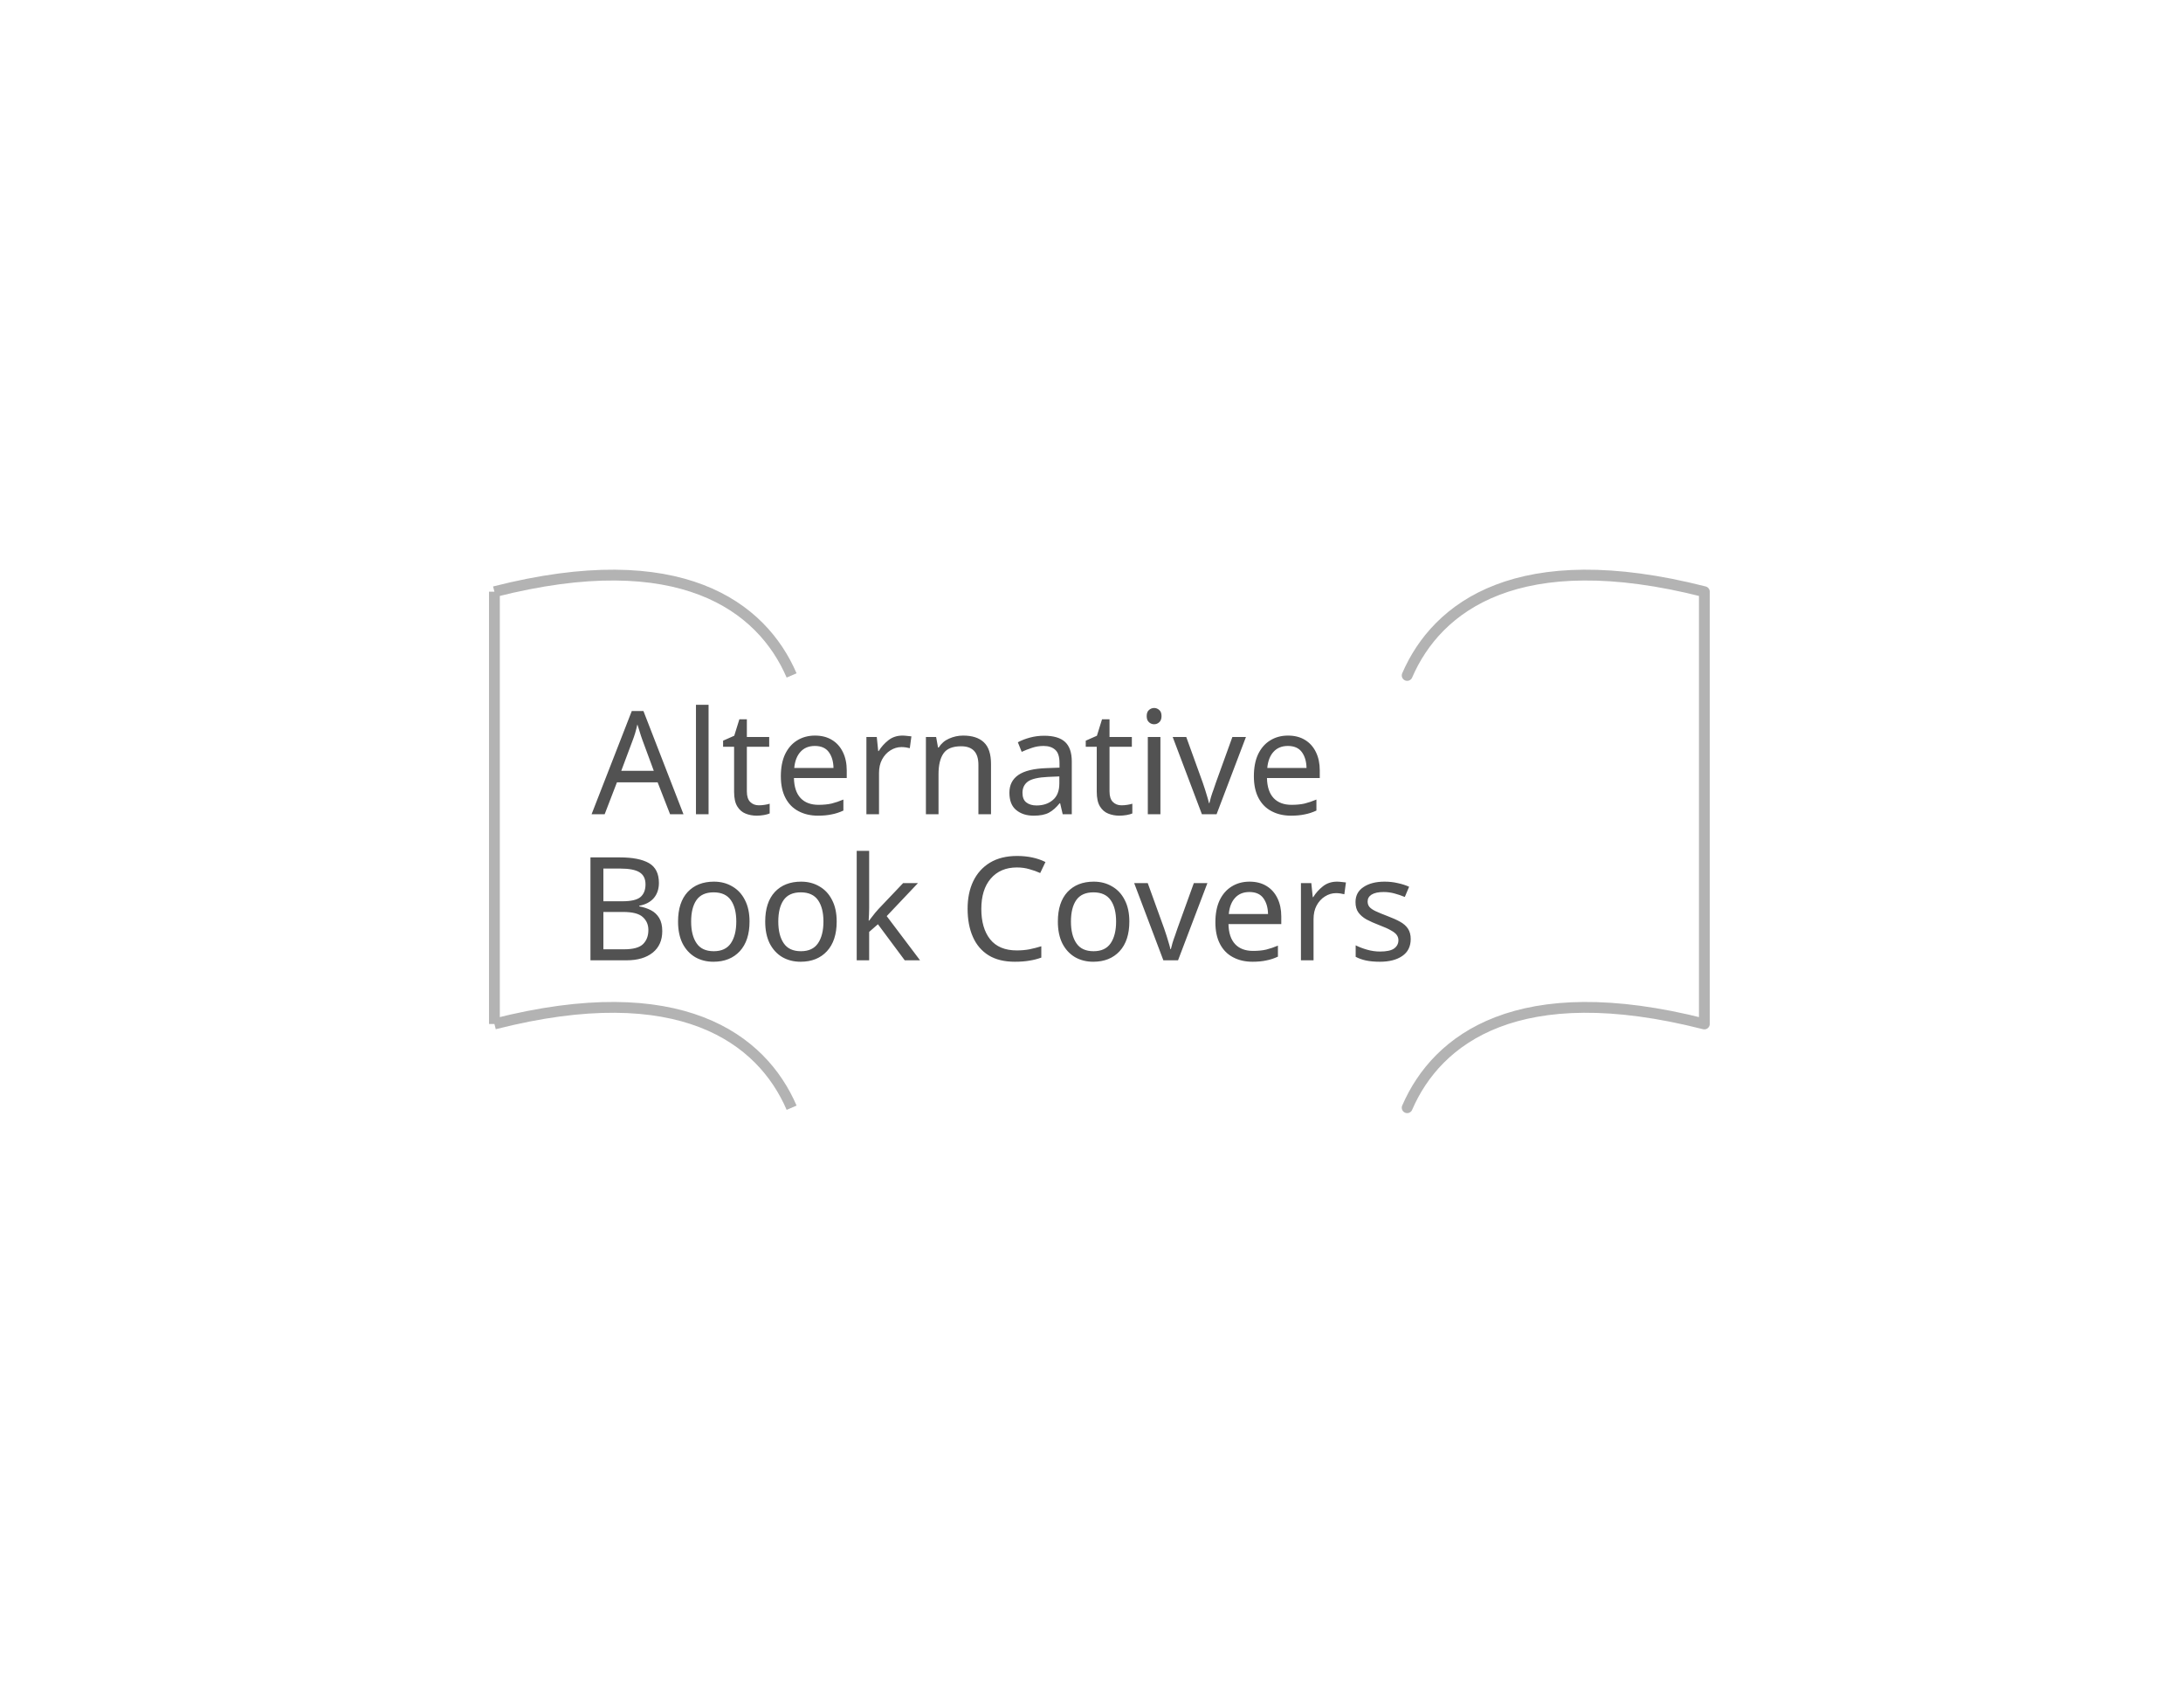
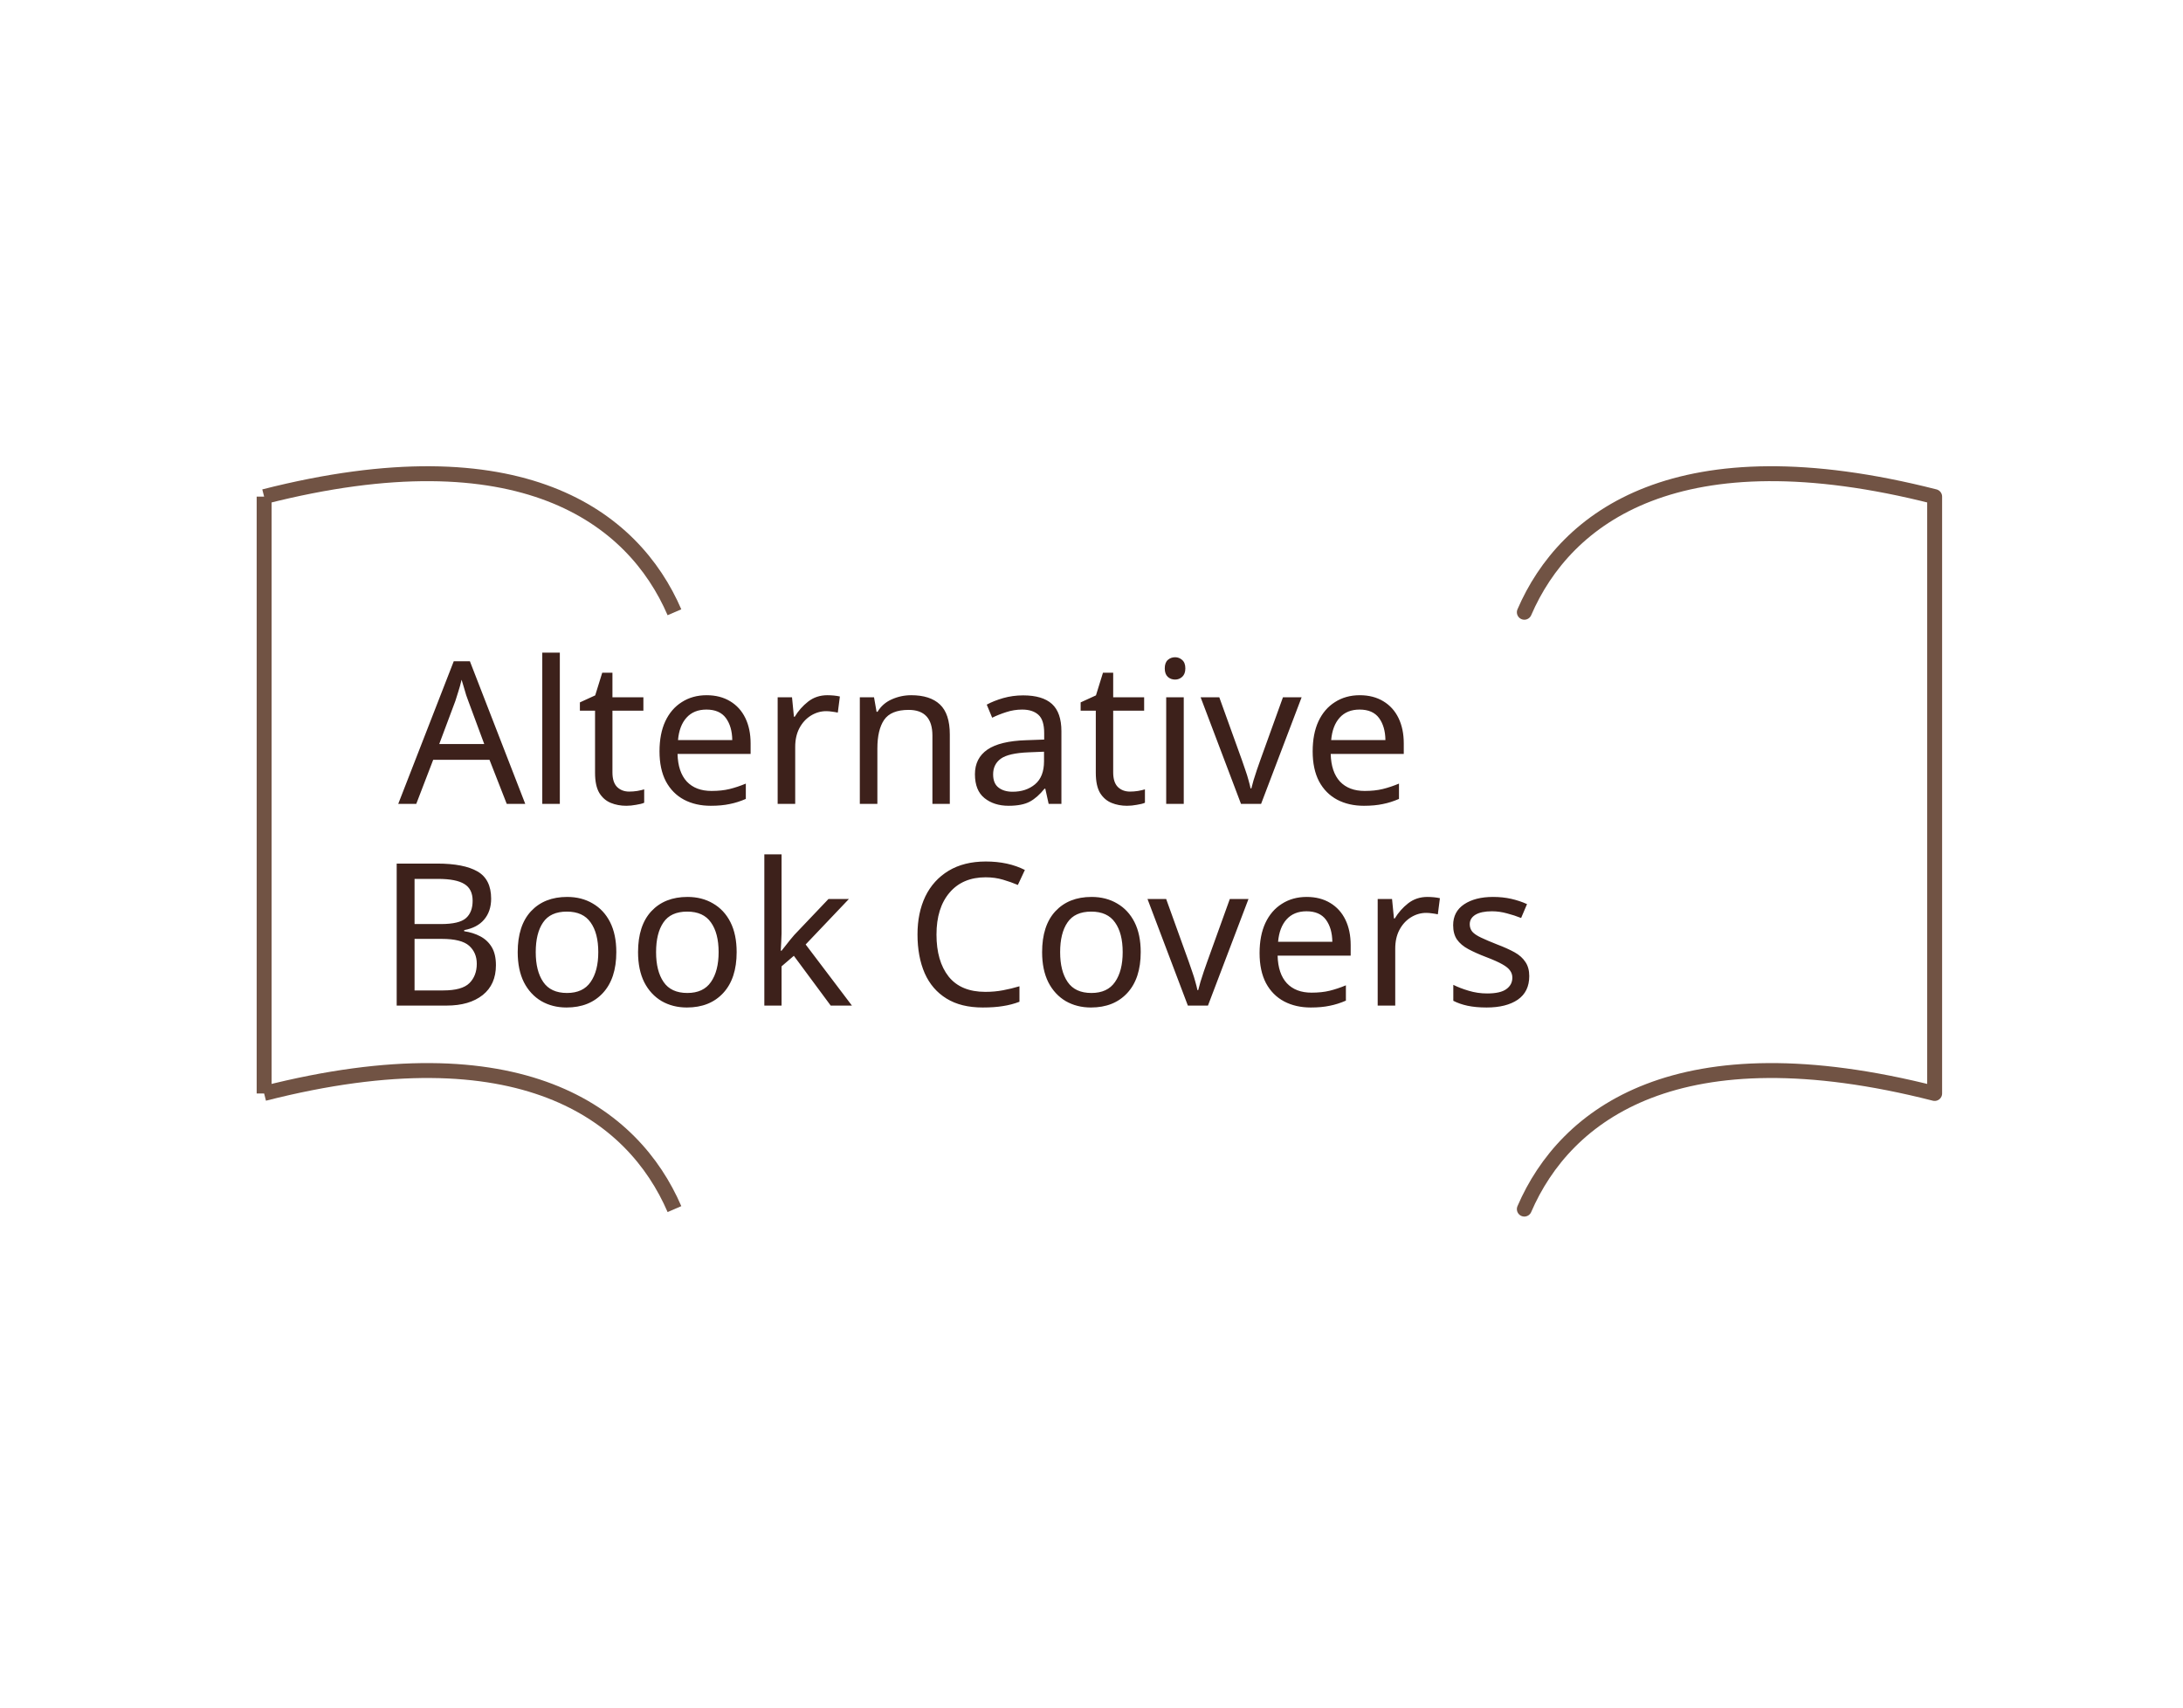
<svg xmlns="http://www.w3.org/2000/svg" width="808" height="632" viewBox="0 0 213.783 167.217" version="1.1" id="svg941">
  <defs id="defs935" />
  <g id="layer1">
-     <path id="path851" style="fill:none;stroke:#b3b3b3;stroke-width:1.058;stroke-linecap:butt;stroke-linejoin:miter;stroke-miterlimit:4;stroke-dasharray:none;stroke-opacity:1" d="m 48.419,57.944 v 42.333 m 2e-6,0 c 18.181,-4.633 26.183,1.432 29.104,8.202 M 48.419,57.944 c 18.181,-4.633 26.183,1.432 29.104,8.202" />
-     <text xml:space="preserve" style="font-size:14.111px;line-height:1;font-family:'Work Sans';-inkscape-font-specification:'Work Sans, @wght=600';font-variation-settings:'wght' 600;fill:#525252;fill-opacity:1;stroke-width:0.265;" x="106.792" y="79.737" id="text843">
-       <tspan id="tspan841" x="106.792" y="79.737" style="font-style:normal;font-variant:normal;font-weight:500;font-stretch:normal;font-size:14.111px;font-family:'Crimson Pro';-inkscape-font-specification:'Crimson Pro Medium';text-align:center;text-anchor:middle;fill:#525252;fill-opacity:1;stroke-width:0.265;">Alternative</tspan>
-       <tspan x="106.792" y="94.043" style="font-style:normal;font-variant:normal;font-weight:500;font-stretch:normal;font-size:14.111px;font-family:'Crimson Pro';-inkscape-font-specification:'Crimson Pro Medium';text-align:center;text-anchor:middle;fill:#525252;fill-opacity:1;stroke-width:0.265;" id="tspan845">Book Covers</tspan>
+     <path id="path851" style="fill:none;stroke:#715344;stroke-width:1.461;stroke-linecap:butt;stroke-linejoin:miter;stroke-miterlimit:4;stroke-dasharray:none;stroke-opacity:1" d="m 25.866,48.635 v 58.448 m 3e-6,0 c 25.101,-6.397 36.149,1.977 40.183,11.324 M 25.866,48.635 c 25.101,-6.397 36.149,1.977 40.183,11.324" />
+     <text xml:space="preserve" style="font-size:19.483px;line-height:1;font-family:'Work Sans';-inkscape-font-specification:'Work Sans, @wght=600';font-variation-settings:'wght' 600;fill:#3d211b;fill-opacity:1;stroke-width:0.365" x="106.461" y="78.724" id="text843">
+       <tspan id="tspan841" x="106.461" y="78.724" style="font-style:normal;font-variant:normal;font-weight:500;font-stretch:normal;font-size:19.483px;font-family:'Crimson Pro';-inkscape-font-specification:'Crimson Pro Medium';text-align:center;text-anchor:middle;fill:#3d211b;fill-opacity:1;stroke-width:0.365">Alternative</tspan>
+       <tspan x="106.461" y="98.476" style="font-style:normal;font-variant:normal;font-weight:500;font-stretch:normal;font-size:19.483px;font-family:'Crimson Pro';-inkscape-font-specification:'Crimson Pro Medium';text-align:center;text-anchor:middle;fill:#3d211b;fill-opacity:1;stroke-width:0.365" id="tspan845">Book Covers</tspan>
    </text>
-     <path id="path854" style="fill:none;stroke:#b3b3b3;stroke-width:1.058;stroke-linecap:round;stroke-linejoin:round;stroke-miterlimit:4;stroke-dasharray:none;stroke-opacity:1" d="m 166.909,57.944 v 42.333 m -10e-6,0 c -18.181,-4.633 -26.183,1.432 -29.104,8.202 M 166.909,57.944 c -18.181,-4.633 -26.183,1.432 -29.104,8.202" />
+     <path id="path854" style="fill:none;stroke:#715344;stroke-width:1.461;stroke-linecap:round;stroke-linejoin:round;stroke-miterlimit:4;stroke-dasharray:none;stroke-opacity:1" d="m 189.462,48.635 v 58.448 m -1e-5,0 c -25.101,-6.397 -36.149,1.977 -40.183,11.324 m 40.183,-69.773 c -25.101,-6.397 -36.149,1.977 -40.183,11.324" />
  </g>
</svg>
